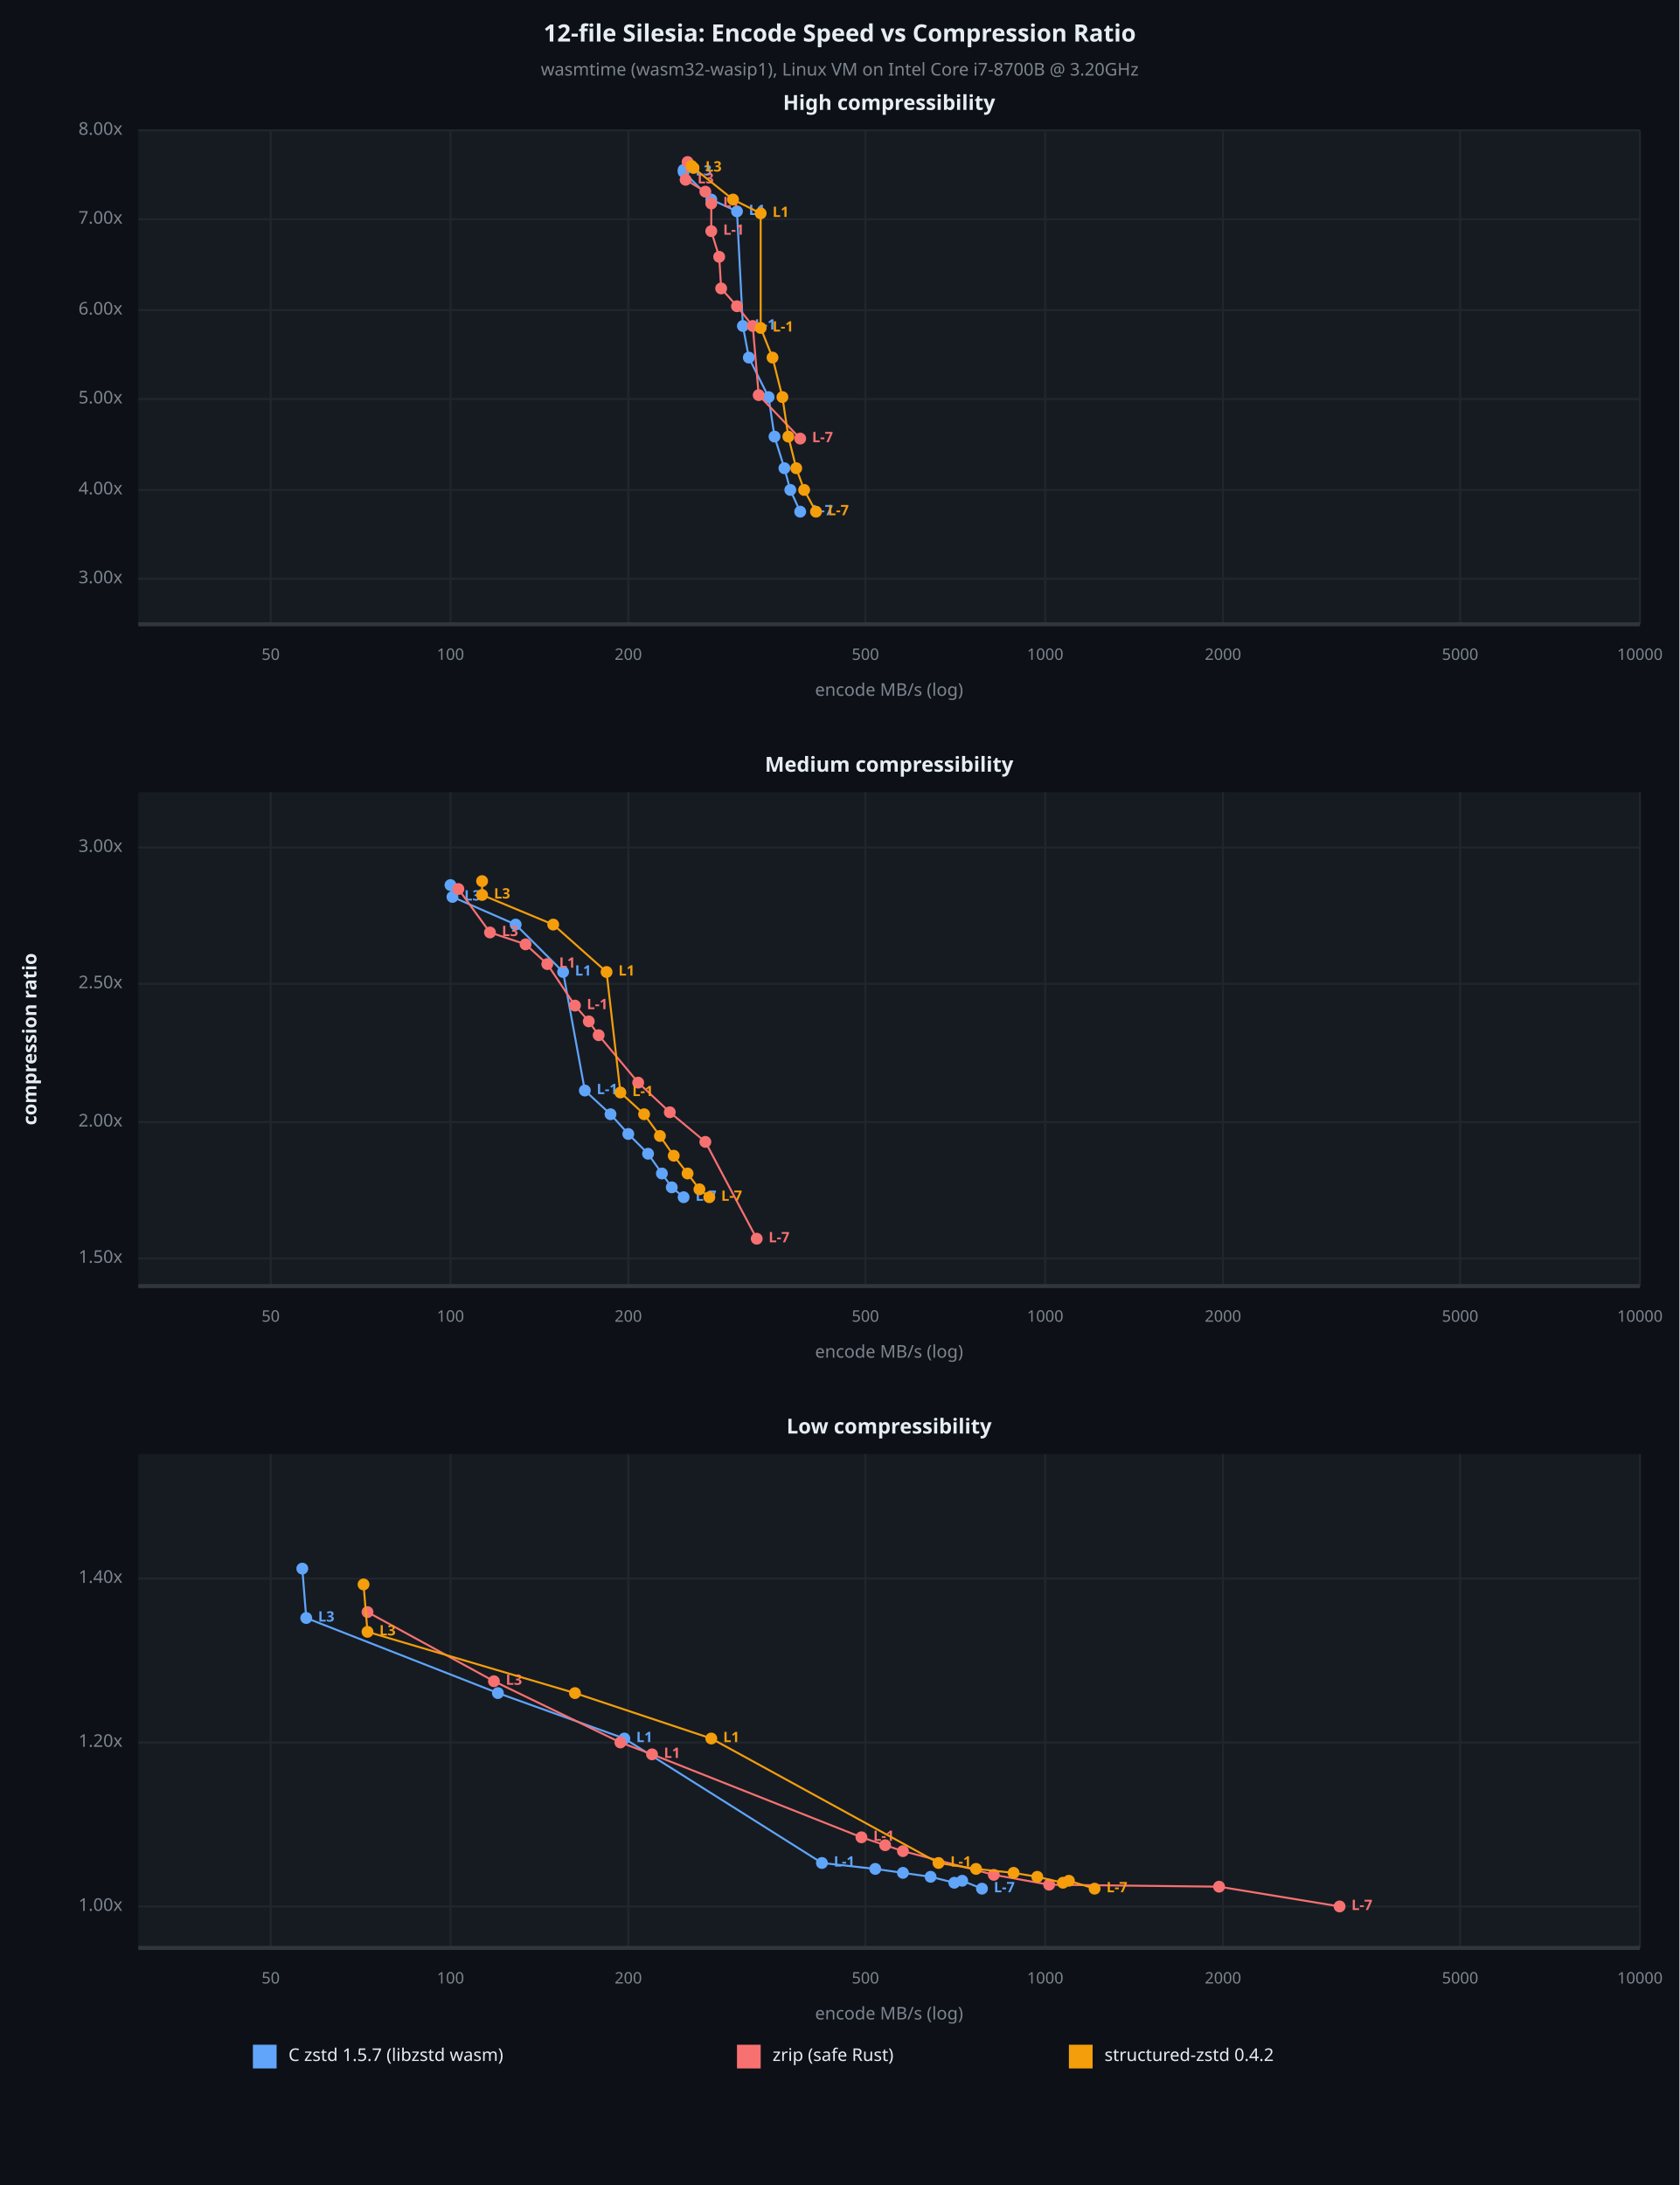
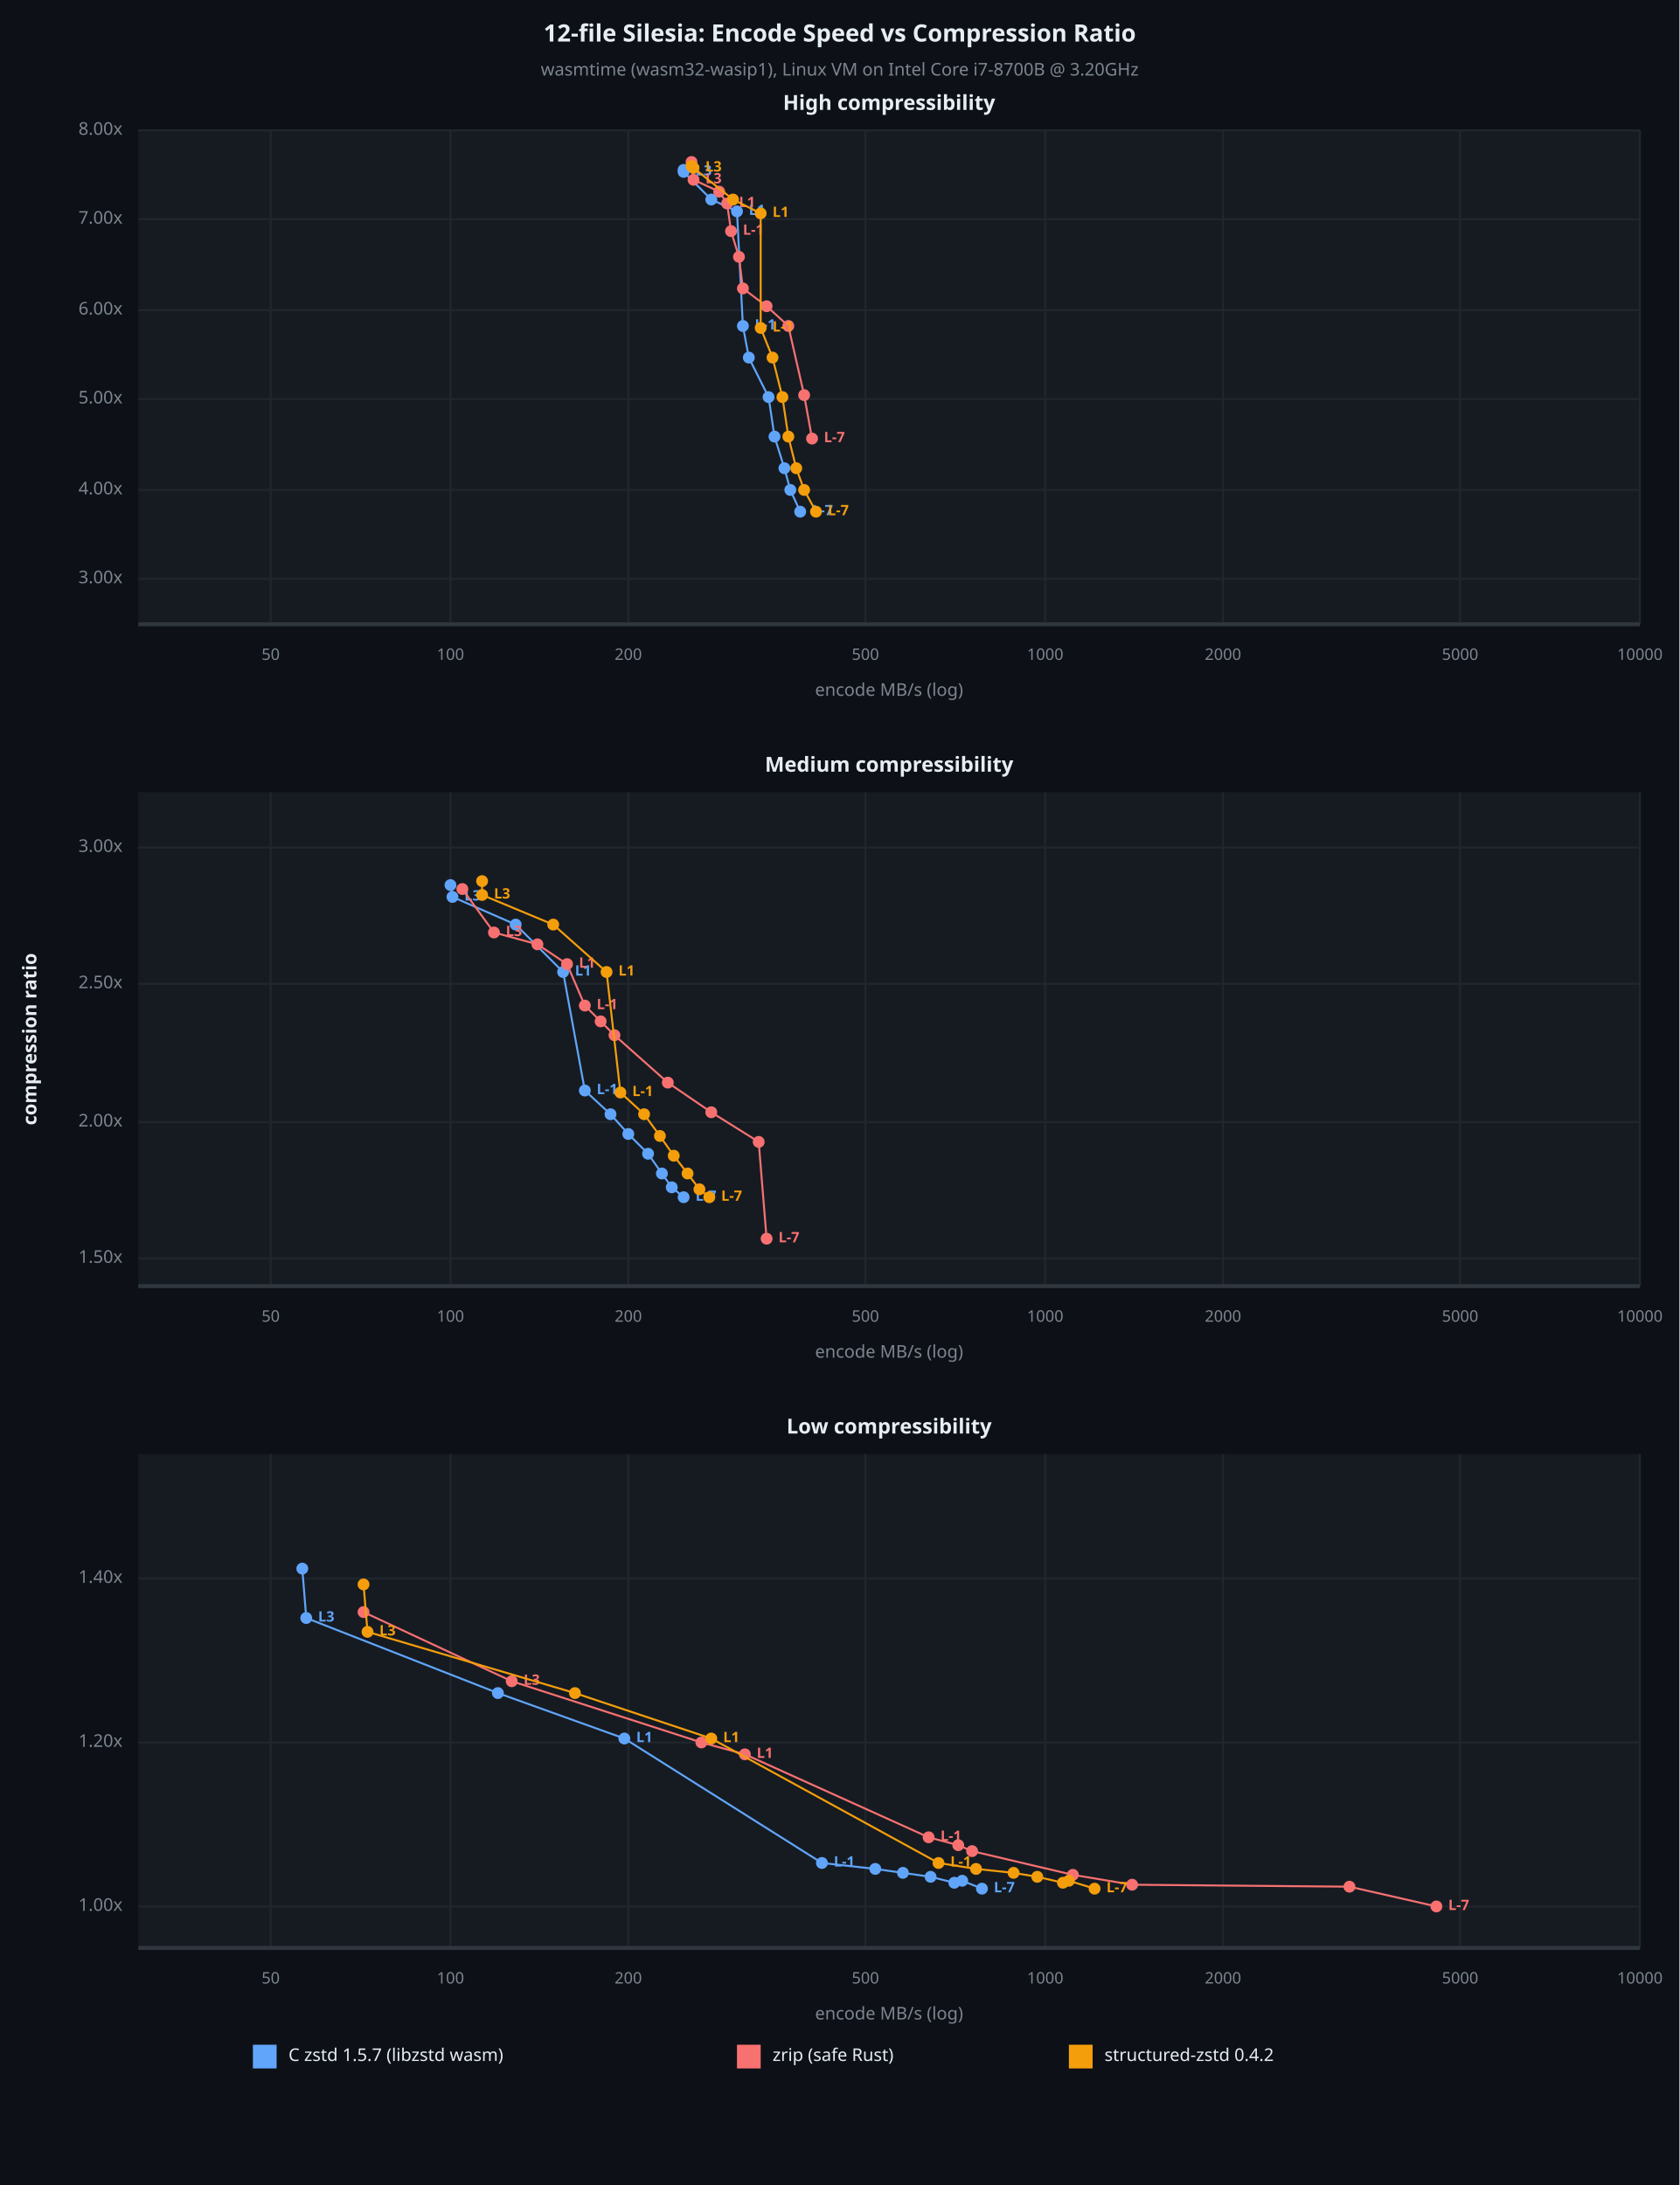
<svg xmlns="http://www.w3.org/2000/svg" viewBox="0 0 850 1106" font-family="system-ui, -apple-system, sans-serif">
  <rect x="0" y="0" width="850" height="1106" opacity="1" fill="#0D1117" stroke="none" />
  <text x="425" y="18" dy="0.5ex" text-anchor="middle" font-family="sans-serif" font-size="12.097" opacity="1" fill="#E6EDF3" font-weight="bold">
12-file Silesia: Encode Speed vs Compression Ratio
</text>
  <text x="425" y="36" dy="0.5ex" text-anchor="middle" font-family="sans-serif" font-size="8.871" opacity="1" fill="#7D8590">
wasmtime (wasm32-wasip1), Linux VM on Intel Core i7-8700B @ 3.20GHz
</text>
  <rect x="70" y="66" width="760" height="250" opacity="1" fill="#161B22" stroke="none" />
  <text x="450" y="53" dy="0.5ex" text-anchor="middle" font-family="sans-serif" font-size="10.484" opacity="1" fill="#E6EDF3" font-weight="bold">
High compressibility
</text>
  <polyline fill="none" opacity="1" stroke="#21262D" stroke-width="1" points="137,66 137,316 " />
  <text x="137" y="332" dy="0.5ex" text-anchor="middle" font-family="sans-serif" font-size="8.065" opacity="1" fill="#7D8590">
50
</text>
  <polyline fill="none" opacity="1" stroke="#21262D" stroke-width="1" points="228,66 228,316 " />
  <text x="228" y="332" dy="0.5ex" text-anchor="middle" font-family="sans-serif" font-size="8.065" opacity="1" fill="#7D8590">
100
</text>
  <polyline fill="none" opacity="1" stroke="#21262D" stroke-width="1" points="318,66 318,316 " />
  <text x="318" y="332" dy="0.5ex" text-anchor="middle" font-family="sans-serif" font-size="8.065" opacity="1" fill="#7D8590">
200
</text>
  <polyline fill="none" opacity="1" stroke="#21262D" stroke-width="1" points="438,66 438,316 " />
  <text x="438" y="332" dy="0.5ex" text-anchor="middle" font-family="sans-serif" font-size="8.065" opacity="1" fill="#7D8590">
500
</text>
  <polyline fill="none" opacity="1" stroke="#21262D" stroke-width="1" points="529,66 529,316 " />
  <text x="529" y="332" dy="0.5ex" text-anchor="middle" font-family="sans-serif" font-size="8.065" opacity="1" fill="#7D8590">
1000
</text>
  <polyline fill="none" opacity="1" stroke="#21262D" stroke-width="1" points="619,66 619,316 " />
  <text x="619" y="332" dy="0.5ex" text-anchor="middle" font-family="sans-serif" font-size="8.065" opacity="1" fill="#7D8590">
2000
</text>
  <polyline fill="none" opacity="1" stroke="#21262D" stroke-width="1" points="739,66 739,316 " />
  <text x="739" y="332" dy="0.5ex" text-anchor="middle" font-family="sans-serif" font-size="8.065" opacity="1" fill="#7D8590">
5000
</text>
  <polyline fill="none" opacity="1" stroke="#21262D" stroke-width="1" points="830,66 830,316 " />
  <text x="830" y="332" dy="0.5ex" text-anchor="middle" font-family="sans-serif" font-size="8.065" opacity="1" fill="#7D8590">
10000
</text>
  <polyline fill="none" opacity="1" stroke="#21262D" stroke-width="1" points="70,293 830,293 " />
  <text x="62" y="293" dy="0.5ex" text-anchor="end" font-family="sans-serif" font-size="8.871" opacity="1" fill="#7D8590">
3.00x
</text>
  <polyline fill="none" opacity="1" stroke="#21262D" stroke-width="1" points="70,248 830,248 " />
  <text x="62" y="248" dy="0.5ex" text-anchor="end" font-family="sans-serif" font-size="8.871" opacity="1" fill="#7D8590">
4.00x
</text>
  <polyline fill="none" opacity="1" stroke="#21262D" stroke-width="1" points="70,202 830,202 " />
  <text x="62" y="202" dy="0.5ex" text-anchor="end" font-family="sans-serif" font-size="8.871" opacity="1" fill="#7D8590">
5.00x
</text>
  <polyline fill="none" opacity="1" stroke="#21262D" stroke-width="1" points="70,157 830,157 " />
  <text x="62" y="157" dy="0.5ex" text-anchor="end" font-family="sans-serif" font-size="8.871" opacity="1" fill="#7D8590">
6.00x
</text>
  <polyline fill="none" opacity="1" stroke="#21262D" stroke-width="1" points="70,111 830,111 " />
  <text x="62" y="111" dy="0.5ex" text-anchor="end" font-family="sans-serif" font-size="8.871" opacity="1" fill="#7D8590">
7.00x
</text>
  <polyline fill="none" opacity="1" stroke="#21262D" stroke-width="1" points="70,66 830,66 " />
  <text x="62" y="66" dy="0.5ex" text-anchor="end" font-family="sans-serif" font-size="8.871" opacity="1" fill="#7D8590">
8.00x
</text>
  <polyline fill="none" opacity="1" stroke="#30363D" stroke-width="2" points="70,316 830,316 " />
  <polyline fill="none" opacity="1" stroke="#60A5FA" stroke-width="1" points="405,259 400,248 397,237 392,221 389,201 379,181 376,165 373,107 360,101 346,87 346,86 " />
  <circle cx="405" cy="259" r="3" opacity="1" fill="#60A5FA" stroke="none" stroke-width="1" />
  <text x="411" y="259" dy="0.5ex" text-anchor="start" font-family="sans-serif" font-size="7.258" opacity="1" fill="#60A5FA" font-weight="bold">
L-7
</text>
  <circle cx="400" cy="248" r="3" opacity="1" fill="#60A5FA" stroke="none" stroke-width="1" />
  <circle cx="397" cy="237" r="3" opacity="1" fill="#60A5FA" stroke="none" stroke-width="1" />
  <circle cx="392" cy="221" r="3" opacity="1" fill="#60A5FA" stroke="none" stroke-width="1" />
  <circle cx="389" cy="201" r="3" opacity="1" fill="#60A5FA" stroke="none" stroke-width="1" />
  <circle cx="379" cy="181" r="3" opacity="1" fill="#60A5FA" stroke="none" stroke-width="1" />
  <circle cx="376" cy="165" r="3" opacity="1" fill="#60A5FA" stroke="none" stroke-width="1" />
  <text x="382" y="165" dy="0.5ex" text-anchor="start" font-family="sans-serif" font-size="7.258" opacity="1" fill="#60A5FA" font-weight="bold">
L-1
</text>
  <circle cx="373" cy="107" r="3" opacity="1" fill="#60A5FA" stroke="none" stroke-width="1" />
  <text x="379" y="107" dy="0.5ex" text-anchor="start" font-family="sans-serif" font-size="7.258" opacity="1" fill="#60A5FA" font-weight="bold">
L1
</text>
  <circle cx="360" cy="101" r="3" opacity="1" fill="#60A5FA" stroke="none" stroke-width="1" />
  <circle cx="346" cy="87" r="3" opacity="1" fill="#60A5FA" stroke="none" stroke-width="1" />
  <text x="352" y="87" dy="0.5ex" text-anchor="start" font-family="sans-serif" font-size="7.258" opacity="1" fill="#60A5FA" font-weight="bold">
L3
</text>
  <circle cx="346" cy="86" r="3" opacity="1" fill="#60A5FA" stroke="none" stroke-width="1" />
-   <polyline fill="none" opacity="1" stroke="#F87171" stroke-width="1" points="405,222 384,200 381,165 373,155 365,146 364,130 360,117 360,103 357,97 347,91 348,82 " />
-   <circle cx="405" cy="222" r="3" opacity="1" fill="#F87171" stroke="none" stroke-width="1" />
-   <text x="411" y="222" dy="0.5ex" text-anchor="start" font-family="sans-serif" font-size="7.258" opacity="1" fill="#F87171" font-weight="bold">
- L-7
- </text>
-   <circle cx="384" cy="200" r="3" opacity="1" fill="#F87171" stroke="none" stroke-width="1" />
-   <circle cx="381" cy="165" r="3" opacity="1" fill="#F87171" stroke="none" stroke-width="1" />
-   <circle cx="373" cy="155" r="3" opacity="1" fill="#F87171" stroke="none" stroke-width="1" />
-   <circle cx="365" cy="146" r="3" opacity="1" fill="#F87171" stroke="none" stroke-width="1" />
-   <circle cx="364" cy="130" r="3" opacity="1" fill="#F87171" stroke="none" stroke-width="1" />
-   <circle cx="360" cy="117" r="3" opacity="1" fill="#F87171" stroke="none" stroke-width="1" />
-   <text x="366" y="117" dy="0.5ex" text-anchor="start" font-family="sans-serif" font-size="7.258" opacity="1" fill="#F87171" font-weight="bold">
- L-1
- </text>
-   <circle cx="360" cy="103" r="3" opacity="1" fill="#F87171" stroke="none" stroke-width="1" />
-   <text x="366" y="103" dy="0.5ex" text-anchor="start" font-family="sans-serif" font-size="7.258" opacity="1" fill="#F87171" font-weight="bold">
- L1
- </text>
-   <circle cx="357" cy="97" r="3" opacity="1" fill="#F87171" stroke="none" stroke-width="1" />
-   <circle cx="347" cy="91" r="3" opacity="1" fill="#F87171" stroke="none" stroke-width="1" />
-   <text x="353" y="91" dy="0.5ex" text-anchor="start" font-family="sans-serif" font-size="7.258" opacity="1" fill="#F87171" font-weight="bold">
- L3
- </text>
-   <circle cx="348" cy="82" r="3" opacity="1" fill="#F87171" stroke="none" stroke-width="1" />
+   <polyline fill="none" opacity="1" stroke="#F87171" stroke-width="1" points="411,222 407,200 399,165 388,155 376,146 374,130 370,117 368,103 364,97 351,91 350,82 " />
+   <circle cx="411" cy="222" r="3" opacity="1" fill="#F87171" stroke="none" stroke-width="1" />
+   <text x="417" y="222" dy="0.5ex" text-anchor="start" font-family="sans-serif" font-size="7.258" opacity="1" fill="#F87171" font-weight="bold">
+ L-7
+ </text>
+   <circle cx="407" cy="200" r="3" opacity="1" fill="#F87171" stroke="none" stroke-width="1" />
+   <circle cx="399" cy="165" r="3" opacity="1" fill="#F87171" stroke="none" stroke-width="1" />
+   <circle cx="388" cy="155" r="3" opacity="1" fill="#F87171" stroke="none" stroke-width="1" />
+   <circle cx="376" cy="146" r="3" opacity="1" fill="#F87171" stroke="none" stroke-width="1" />
+   <circle cx="374" cy="130" r="3" opacity="1" fill="#F87171" stroke="none" stroke-width="1" />
+   <circle cx="370" cy="117" r="3" opacity="1" fill="#F87171" stroke="none" stroke-width="1" />
+   <text x="376" y="117" dy="0.5ex" text-anchor="start" font-family="sans-serif" font-size="7.258" opacity="1" fill="#F87171" font-weight="bold">
+ L-1
+ </text>
+   <circle cx="368" cy="103" r="3" opacity="1" fill="#F87171" stroke="none" stroke-width="1" />
+   <text x="374" y="103" dy="0.5ex" text-anchor="start" font-family="sans-serif" font-size="7.258" opacity="1" fill="#F87171" font-weight="bold">
+ L1
+ </text>
+   <circle cx="364" cy="97" r="3" opacity="1" fill="#F87171" stroke="none" stroke-width="1" />
+   <circle cx="351" cy="91" r="3" opacity="1" fill="#F87171" stroke="none" stroke-width="1" />
+   <text x="357" y="91" dy="0.5ex" text-anchor="start" font-family="sans-serif" font-size="7.258" opacity="1" fill="#F87171" font-weight="bold">
+ L3
+ </text>
+   <circle cx="350" cy="82" r="3" opacity="1" fill="#F87171" stroke="none" stroke-width="1" />
  <polyline fill="none" opacity="1" stroke="#F59E0B" stroke-width="1" points="413,259 407,248 403,237 399,221 396,201 391,181 385,166 385,108 371,101 351,85 350,84 " />
  <circle cx="413" cy="259" r="3" opacity="1" fill="#F59E0B" stroke="none" stroke-width="1" />
  <text x="419" y="259" dy="0.5ex" text-anchor="start" font-family="sans-serif" font-size="7.258" opacity="1" fill="#F59E0B" font-weight="bold">
L-7
</text>
  <circle cx="407" cy="248" r="3" opacity="1" fill="#F59E0B" stroke="none" stroke-width="1" />
  <circle cx="403" cy="237" r="3" opacity="1" fill="#F59E0B" stroke="none" stroke-width="1" />
  <circle cx="399" cy="221" r="3" opacity="1" fill="#F59E0B" stroke="none" stroke-width="1" />
  <circle cx="396" cy="201" r="3" opacity="1" fill="#F59E0B" stroke="none" stroke-width="1" />
  <circle cx="391" cy="181" r="3" opacity="1" fill="#F59E0B" stroke="none" stroke-width="1" />
  <circle cx="385" cy="166" r="3" opacity="1" fill="#F59E0B" stroke="none" stroke-width="1" />
  <text x="391" y="166" dy="0.5ex" text-anchor="start" font-family="sans-serif" font-size="7.258" opacity="1" fill="#F59E0B" font-weight="bold">
L-1
</text>
  <circle cx="385" cy="108" r="3" opacity="1" fill="#F59E0B" stroke="none" stroke-width="1" />
  <text x="391" y="108" dy="0.5ex" text-anchor="start" font-family="sans-serif" font-size="7.258" opacity="1" fill="#F59E0B" font-weight="bold">
L1
</text>
  <circle cx="371" cy="101" r="3" opacity="1" fill="#F59E0B" stroke="none" stroke-width="1" />
  <circle cx="351" cy="85" r="3" opacity="1" fill="#F59E0B" stroke="none" stroke-width="1" />
  <text x="357" y="85" dy="0.5ex" text-anchor="start" font-family="sans-serif" font-size="7.258" opacity="1" fill="#F59E0B" font-weight="bold">
L3
</text>
  <circle cx="350" cy="84" r="3" opacity="1" fill="#F59E0B" stroke="none" stroke-width="1" />
  <text x="450" y="350" dy="0.5ex" text-anchor="middle" font-family="sans-serif" font-size="8.871" opacity="1" fill="#7D8590">
encode MB/s (log)
</text>
  <rect x="70" y="401" width="760" height="250" opacity="1" fill="#161B22" stroke="none" />
  <text x="450" y="388" dy="0.5ex" text-anchor="middle" font-family="sans-serif" font-size="10.484" opacity="1" fill="#E6EDF3" font-weight="bold">
Medium compressibility
</text>
  <polyline fill="none" opacity="1" stroke="#21262D" stroke-width="1" points="137,401 137,651 " />
  <text x="137" y="667" dy="0.5ex" text-anchor="middle" font-family="sans-serif" font-size="8.065" opacity="1" fill="#7D8590">
50
</text>
  <polyline fill="none" opacity="1" stroke="#21262D" stroke-width="1" points="228,401 228,651 " />
  <text x="228" y="667" dy="0.5ex" text-anchor="middle" font-family="sans-serif" font-size="8.065" opacity="1" fill="#7D8590">
100
</text>
  <polyline fill="none" opacity="1" stroke="#21262D" stroke-width="1" points="318,401 318,651 " />
  <text x="318" y="667" dy="0.5ex" text-anchor="middle" font-family="sans-serif" font-size="8.065" opacity="1" fill="#7D8590">
200
</text>
  <polyline fill="none" opacity="1" stroke="#21262D" stroke-width="1" points="438,401 438,651 " />
  <text x="438" y="667" dy="0.5ex" text-anchor="middle" font-family="sans-serif" font-size="8.065" opacity="1" fill="#7D8590">
500
</text>
  <polyline fill="none" opacity="1" stroke="#21262D" stroke-width="1" points="529,401 529,651 " />
  <text x="529" y="667" dy="0.5ex" text-anchor="middle" font-family="sans-serif" font-size="8.065" opacity="1" fill="#7D8590">
1000
</text>
  <polyline fill="none" opacity="1" stroke="#21262D" stroke-width="1" points="619,401 619,651 " />
  <text x="619" y="667" dy="0.5ex" text-anchor="middle" font-family="sans-serif" font-size="8.065" opacity="1" fill="#7D8590">
2000
</text>
  <polyline fill="none" opacity="1" stroke="#21262D" stroke-width="1" points="739,401 739,651 " />
  <text x="739" y="667" dy="0.5ex" text-anchor="middle" font-family="sans-serif" font-size="8.065" opacity="1" fill="#7D8590">
5000
</text>
  <polyline fill="none" opacity="1" stroke="#21262D" stroke-width="1" points="830,401 830,651 " />
  <text x="830" y="667" dy="0.5ex" text-anchor="middle" font-family="sans-serif" font-size="8.065" opacity="1" fill="#7D8590">
10000
</text>
  <polyline fill="none" opacity="1" stroke="#21262D" stroke-width="1" points="70,637 830,637 " />
  <text x="62" y="637" dy="0.5ex" text-anchor="end" font-family="sans-serif" font-size="8.871" opacity="1" fill="#7D8590">
1.50x
</text>
  <polyline fill="none" opacity="1" stroke="#21262D" stroke-width="1" points="70,568 830,568 " />
  <text x="62" y="568" dy="0.5ex" text-anchor="end" font-family="sans-serif" font-size="8.871" opacity="1" fill="#7D8590">
2.00x
</text>
  <polyline fill="none" opacity="1" stroke="#21262D" stroke-width="1" points="70,498 830,498 " />
  <text x="62" y="498" dy="0.5ex" text-anchor="end" font-family="sans-serif" font-size="8.871" opacity="1" fill="#7D8590">
2.50x
</text>
  <polyline fill="none" opacity="1" stroke="#21262D" stroke-width="1" points="70,429 830,429 " />
  <text x="62" y="429" dy="0.5ex" text-anchor="end" font-family="sans-serif" font-size="8.871" opacity="1" fill="#7D8590">
3.00x
</text>
  <polyline fill="none" opacity="1" stroke="#30363D" stroke-width="2" points="70,651 830,651 " />
  <polyline fill="none" opacity="1" stroke="#60A5FA" stroke-width="1" points="346,606 340,601 335,594 328,584 318,574 309,564 296,552 285,492 261,468 229,454 228,448 " />
  <circle cx="346" cy="606" r="3" opacity="1" fill="#60A5FA" stroke="none" stroke-width="1" />
  <text x="352" y="606" dy="0.5ex" text-anchor="start" font-family="sans-serif" font-size="7.258" opacity="1" fill="#60A5FA" font-weight="bold">
L-7
</text>
  <circle cx="340" cy="601" r="3" opacity="1" fill="#60A5FA" stroke="none" stroke-width="1" />
  <circle cx="335" cy="594" r="3" opacity="1" fill="#60A5FA" stroke="none" stroke-width="1" />
  <circle cx="328" cy="584" r="3" opacity="1" fill="#60A5FA" stroke="none" stroke-width="1" />
  <circle cx="318" cy="574" r="3" opacity="1" fill="#60A5FA" stroke="none" stroke-width="1" />
  <circle cx="309" cy="564" r="3" opacity="1" fill="#60A5FA" stroke="none" stroke-width="1" />
  <circle cx="296" cy="552" r="3" opacity="1" fill="#60A5FA" stroke="none" stroke-width="1" />
  <text x="302" y="552" dy="0.5ex" text-anchor="start" font-family="sans-serif" font-size="7.258" opacity="1" fill="#60A5FA" font-weight="bold">
L-1
</text>
  <circle cx="285" cy="492" r="3" opacity="1" fill="#60A5FA" stroke="none" stroke-width="1" />
  <text x="291" y="492" dy="0.5ex" text-anchor="start" font-family="sans-serif" font-size="7.258" opacity="1" fill="#60A5FA" font-weight="bold">
L1
</text>
  <circle cx="261" cy="468" r="3" opacity="1" fill="#60A5FA" stroke="none" stroke-width="1" />
  <circle cx="229" cy="454" r="3" opacity="1" fill="#60A5FA" stroke="none" stroke-width="1" />
  <text x="235" y="454" dy="0.5ex" text-anchor="start" font-family="sans-serif" font-size="7.258" opacity="1" fill="#60A5FA" font-weight="bold">
L3
</text>
  <circle cx="228" cy="448" r="3" opacity="1" fill="#60A5FA" stroke="none" stroke-width="1" />
-   <polyline fill="none" opacity="1" stroke="#F87171" stroke-width="1" points="383,627 357,578 339,563 323,548 303,524 298,517 291,509 277,488 266,478 248,472 232,450 " />
-   <circle cx="383" cy="627" r="3" opacity="1" fill="#F87171" stroke="none" stroke-width="1" />
-   <text x="389" y="627" dy="0.5ex" text-anchor="start" font-family="sans-serif" font-size="7.258" opacity="1" fill="#F87171" font-weight="bold">
- L-7
- </text>
-   <circle cx="357" cy="578" r="3" opacity="1" fill="#F87171" stroke="none" stroke-width="1" />
-   <circle cx="339" cy="563" r="3" opacity="1" fill="#F87171" stroke="none" stroke-width="1" />
-   <circle cx="323" cy="548" r="3" opacity="1" fill="#F87171" stroke="none" stroke-width="1" />
-   <circle cx="303" cy="524" r="3" opacity="1" fill="#F87171" stroke="none" stroke-width="1" />
-   <circle cx="298" cy="517" r="3" opacity="1" fill="#F87171" stroke="none" stroke-width="1" />
-   <circle cx="291" cy="509" r="3" opacity="1" fill="#F87171" stroke="none" stroke-width="1" />
-   <text x="297" y="509" dy="0.5ex" text-anchor="start" font-family="sans-serif" font-size="7.258" opacity="1" fill="#F87171" font-weight="bold">
- L-1
- </text>
-   <circle cx="277" cy="488" r="3" opacity="1" fill="#F87171" stroke="none" stroke-width="1" />
-   <text x="283" y="488" dy="0.5ex" text-anchor="start" font-family="sans-serif" font-size="7.258" opacity="1" fill="#F87171" font-weight="bold">
- L1
- </text>
-   <circle cx="266" cy="478" r="3" opacity="1" fill="#F87171" stroke="none" stroke-width="1" />
-   <circle cx="248" cy="472" r="3" opacity="1" fill="#F87171" stroke="none" stroke-width="1" />
-   <text x="254" y="472" dy="0.5ex" text-anchor="start" font-family="sans-serif" font-size="7.258" opacity="1" fill="#F87171" font-weight="bold">
- L3
- </text>
-   <circle cx="232" cy="450" r="3" opacity="1" fill="#F87171" stroke="none" stroke-width="1" />
+   <polyline fill="none" opacity="1" stroke="#F87171" stroke-width="1" points="388,627 384,578 360,563 338,548 311,524 304,517 296,509 287,488 272,478 250,472 234,450 " />
+   <circle cx="388" cy="627" r="3" opacity="1" fill="#F87171" stroke="none" stroke-width="1" />
+   <text x="394" y="627" dy="0.5ex" text-anchor="start" font-family="sans-serif" font-size="7.258" opacity="1" fill="#F87171" font-weight="bold">
+ L-7
+ </text>
+   <circle cx="384" cy="578" r="3" opacity="1" fill="#F87171" stroke="none" stroke-width="1" />
+   <circle cx="360" cy="563" r="3" opacity="1" fill="#F87171" stroke="none" stroke-width="1" />
+   <circle cx="338" cy="548" r="3" opacity="1" fill="#F87171" stroke="none" stroke-width="1" />
+   <circle cx="311" cy="524" r="3" opacity="1" fill="#F87171" stroke="none" stroke-width="1" />
+   <circle cx="304" cy="517" r="3" opacity="1" fill="#F87171" stroke="none" stroke-width="1" />
+   <circle cx="296" cy="509" r="3" opacity="1" fill="#F87171" stroke="none" stroke-width="1" />
+   <text x="302" y="509" dy="0.5ex" text-anchor="start" font-family="sans-serif" font-size="7.258" opacity="1" fill="#F87171" font-weight="bold">
+ L-1
+ </text>
+   <circle cx="287" cy="488" r="3" opacity="1" fill="#F87171" stroke="none" stroke-width="1" />
+   <text x="293" y="488" dy="0.5ex" text-anchor="start" font-family="sans-serif" font-size="7.258" opacity="1" fill="#F87171" font-weight="bold">
+ L1
+ </text>
+   <circle cx="272" cy="478" r="3" opacity="1" fill="#F87171" stroke="none" stroke-width="1" />
+   <circle cx="250" cy="472" r="3" opacity="1" fill="#F87171" stroke="none" stroke-width="1" />
+   <text x="256" y="472" dy="0.5ex" text-anchor="start" font-family="sans-serif" font-size="7.258" opacity="1" fill="#F87171" font-weight="bold">
+ L3
+ </text>
+   <circle cx="234" cy="450" r="3" opacity="1" fill="#F87171" stroke="none" stroke-width="1" />
  <polyline fill="none" opacity="1" stroke="#F59E0B" stroke-width="1" points="359,606 354,602 348,594 341,585 334,575 326,564 314,553 307,492 280,468 244,453 244,446 " />
  <circle cx="359" cy="606" r="3" opacity="1" fill="#F59E0B" stroke="none" stroke-width="1" />
  <text x="365" y="606" dy="0.5ex" text-anchor="start" font-family="sans-serif" font-size="7.258" opacity="1" fill="#F59E0B" font-weight="bold">
L-7
</text>
  <circle cx="354" cy="602" r="3" opacity="1" fill="#F59E0B" stroke="none" stroke-width="1" />
  <circle cx="348" cy="594" r="3" opacity="1" fill="#F59E0B" stroke="none" stroke-width="1" />
  <circle cx="341" cy="585" r="3" opacity="1" fill="#F59E0B" stroke="none" stroke-width="1" />
  <circle cx="334" cy="575" r="3" opacity="1" fill="#F59E0B" stroke="none" stroke-width="1" />
  <circle cx="326" cy="564" r="3" opacity="1" fill="#F59E0B" stroke="none" stroke-width="1" />
  <circle cx="314" cy="553" r="3" opacity="1" fill="#F59E0B" stroke="none" stroke-width="1" />
  <text x="320" y="553" dy="0.5ex" text-anchor="start" font-family="sans-serif" font-size="7.258" opacity="1" fill="#F59E0B" font-weight="bold">
L-1
</text>
  <circle cx="307" cy="492" r="3" opacity="1" fill="#F59E0B" stroke="none" stroke-width="1" />
  <text x="313" y="492" dy="0.5ex" text-anchor="start" font-family="sans-serif" font-size="7.258" opacity="1" fill="#F59E0B" font-weight="bold">
L1
</text>
  <circle cx="280" cy="468" r="3" opacity="1" fill="#F59E0B" stroke="none" stroke-width="1" />
  <circle cx="244" cy="453" r="3" opacity="1" fill="#F59E0B" stroke="none" stroke-width="1" />
  <text x="250" y="453" dy="0.5ex" text-anchor="start" font-family="sans-serif" font-size="7.258" opacity="1" fill="#F59E0B" font-weight="bold">
L3
</text>
  <circle cx="244" cy="446" r="3" opacity="1" fill="#F59E0B" stroke="none" stroke-width="1" />
  <text x="450" y="685" dy="0.5ex" text-anchor="middle" font-family="sans-serif" font-size="8.871" opacity="1" fill="#7D8590">
encode MB/s (log)
</text>
  <rect x="70" y="736" width="760" height="250" opacity="1" fill="#161B22" stroke="none" />
  <text x="450" y="723" dy="0.5ex" text-anchor="middle" font-family="sans-serif" font-size="10.484" opacity="1" fill="#E6EDF3" font-weight="bold">
Low compressibility
</text>
  <polyline fill="none" opacity="1" stroke="#21262D" stroke-width="1" points="137,736 137,986 " />
  <text x="137" y="1002" dy="0.5ex" text-anchor="middle" font-family="sans-serif" font-size="8.065" opacity="1" fill="#7D8590">
50
</text>
  <polyline fill="none" opacity="1" stroke="#21262D" stroke-width="1" points="228,736 228,986 " />
  <text x="228" y="1002" dy="0.5ex" text-anchor="middle" font-family="sans-serif" font-size="8.065" opacity="1" fill="#7D8590">
100
</text>
  <polyline fill="none" opacity="1" stroke="#21262D" stroke-width="1" points="318,736 318,986 " />
  <text x="318" y="1002" dy="0.5ex" text-anchor="middle" font-family="sans-serif" font-size="8.065" opacity="1" fill="#7D8590">
200
</text>
  <polyline fill="none" opacity="1" stroke="#21262D" stroke-width="1" points="438,736 438,986 " />
  <text x="438" y="1002" dy="0.5ex" text-anchor="middle" font-family="sans-serif" font-size="8.065" opacity="1" fill="#7D8590">
500
</text>
  <polyline fill="none" opacity="1" stroke="#21262D" stroke-width="1" points="529,736 529,986 " />
  <text x="529" y="1002" dy="0.5ex" text-anchor="middle" font-family="sans-serif" font-size="8.065" opacity="1" fill="#7D8590">
1000
</text>
  <polyline fill="none" opacity="1" stroke="#21262D" stroke-width="1" points="619,736 619,986 " />
  <text x="619" y="1002" dy="0.5ex" text-anchor="middle" font-family="sans-serif" font-size="8.065" opacity="1" fill="#7D8590">
2000
</text>
  <polyline fill="none" opacity="1" stroke="#21262D" stroke-width="1" points="739,736 739,986 " />
  <text x="739" y="1002" dy="0.5ex" text-anchor="middle" font-family="sans-serif" font-size="8.065" opacity="1" fill="#7D8590">
5000
</text>
  <polyline fill="none" opacity="1" stroke="#21262D" stroke-width="1" points="830,736 830,986 " />
  <text x="830" y="1002" dy="0.5ex" text-anchor="middle" font-family="sans-serif" font-size="8.065" opacity="1" fill="#7D8590">
10000
</text>
  <polyline fill="none" opacity="1" stroke="#21262D" stroke-width="1" points="70,965 830,965 " />
  <text x="62" y="965" dy="0.5ex" text-anchor="end" font-family="sans-serif" font-size="8.871" opacity="1" fill="#7D8590">
1.00x
</text>
  <polyline fill="none" opacity="1" stroke="#21262D" stroke-width="1" points="70,882 830,882 " />
  <text x="62" y="882" dy="0.5ex" text-anchor="end" font-family="sans-serif" font-size="8.871" opacity="1" fill="#7D8590">
1.20x
</text>
  <polyline fill="none" opacity="1" stroke="#21262D" stroke-width="1" points="70,799 830,799 " />
  <text x="62" y="799" dy="0.5ex" text-anchor="end" font-family="sans-serif" font-size="8.871" opacity="1" fill="#7D8590">
1.40x
</text>
  <polyline fill="none" opacity="1" stroke="#30363D" stroke-width="2" points="70,986 830,986 " />
  <polyline fill="none" opacity="1" stroke="#60A5FA" stroke-width="1" points="497,956 487,952 483,953 471,950 457,948 443,946 416,943 316,880 252,857 155,819 153,794 " />
  <circle cx="497" cy="956" r="3" opacity="1" fill="#60A5FA" stroke="none" stroke-width="1" />
  <text x="503" y="956" dy="0.5ex" text-anchor="start" font-family="sans-serif" font-size="7.258" opacity="1" fill="#60A5FA" font-weight="bold">
L-7
</text>
  <circle cx="487" cy="952" r="3" opacity="1" fill="#60A5FA" stroke="none" stroke-width="1" />
  <circle cx="483" cy="953" r="3" opacity="1" fill="#60A5FA" stroke="none" stroke-width="1" />
  <circle cx="471" cy="950" r="3" opacity="1" fill="#60A5FA" stroke="none" stroke-width="1" />
  <circle cx="457" cy="948" r="3" opacity="1" fill="#60A5FA" stroke="none" stroke-width="1" />
  <circle cx="443" cy="946" r="3" opacity="1" fill="#60A5FA" stroke="none" stroke-width="1" />
  <circle cx="416" cy="943" r="3" opacity="1" fill="#60A5FA" stroke="none" stroke-width="1" />
  <text x="422" y="943" dy="0.5ex" text-anchor="start" font-family="sans-serif" font-size="7.258" opacity="1" fill="#60A5FA" font-weight="bold">
L-1
</text>
  <circle cx="316" cy="880" r="3" opacity="1" fill="#60A5FA" stroke="none" stroke-width="1" />
  <text x="322" y="880" dy="0.5ex" text-anchor="start" font-family="sans-serif" font-size="7.258" opacity="1" fill="#60A5FA" font-weight="bold">
L1
</text>
  <circle cx="252" cy="857" r="3" opacity="1" fill="#60A5FA" stroke="none" stroke-width="1" />
  <circle cx="155" cy="819" r="3" opacity="1" fill="#60A5FA" stroke="none" stroke-width="1" />
  <text x="161" y="819" dy="0.5ex" text-anchor="start" font-family="sans-serif" font-size="7.258" opacity="1" fill="#60A5FA" font-weight="bold">
L3
</text>
  <circle cx="153" cy="794" r="3" opacity="1" fill="#60A5FA" stroke="none" stroke-width="1" />
-   <polyline fill="none" opacity="1" stroke="#F87171" stroke-width="1" points="678,965 617,955 531,954 503,949 457,937 448,934 436,930 330,888 314,882 250,851 186,816 " />
-   <circle cx="678" cy="965" r="3" opacity="1" fill="#F87171" stroke="none" stroke-width="1" />
-   <text x="684" y="965" dy="0.5ex" text-anchor="start" font-family="sans-serif" font-size="7.258" opacity="1" fill="#F87171" font-weight="bold">
- L-7
- </text>
-   <circle cx="617" cy="955" r="3" opacity="1" fill="#F87171" stroke="none" stroke-width="1" />
-   <circle cx="531" cy="954" r="3" opacity="1" fill="#F87171" stroke="none" stroke-width="1" />
-   <circle cx="503" cy="949" r="3" opacity="1" fill="#F87171" stroke="none" stroke-width="1" />
-   <circle cx="457" cy="937" r="3" opacity="1" fill="#F87171" stroke="none" stroke-width="1" />
-   <circle cx="448" cy="934" r="3" opacity="1" fill="#F87171" stroke="none" stroke-width="1" />
-   <circle cx="436" cy="930" r="3" opacity="1" fill="#F87171" stroke="none" stroke-width="1" />
-   <text x="442" y="930" dy="0.5ex" text-anchor="start" font-family="sans-serif" font-size="7.258" opacity="1" fill="#F87171" font-weight="bold">
- L-1
- </text>
-   <circle cx="330" cy="888" r="3" opacity="1" fill="#F87171" stroke="none" stroke-width="1" />
-   <text x="336" y="888" dy="0.5ex" text-anchor="start" font-family="sans-serif" font-size="7.258" opacity="1" fill="#F87171" font-weight="bold">
- L1
- </text>
-   <circle cx="314" cy="882" r="3" opacity="1" fill="#F87171" stroke="none" stroke-width="1" />
-   <circle cx="250" cy="851" r="3" opacity="1" fill="#F87171" stroke="none" stroke-width="1" />
-   <text x="256" y="851" dy="0.5ex" text-anchor="start" font-family="sans-serif" font-size="7.258" opacity="1" fill="#F87171" font-weight="bold">
- L3
- </text>
-   <circle cx="186" cy="816" r="3" opacity="1" fill="#F87171" stroke="none" stroke-width="1" />
+   <polyline fill="none" opacity="1" stroke="#F87171" stroke-width="1" points="727,965 683,955 573,954 543,949 492,937 485,934 470,930 377,888 355,882 259,851 184,816 " />
+   <circle cx="727" cy="965" r="3" opacity="1" fill="#F87171" stroke="none" stroke-width="1" />
+   <text x="733" y="965" dy="0.5ex" text-anchor="start" font-family="sans-serif" font-size="7.258" opacity="1" fill="#F87171" font-weight="bold">
+ L-7
+ </text>
+   <circle cx="683" cy="955" r="3" opacity="1" fill="#F87171" stroke="none" stroke-width="1" />
+   <circle cx="573" cy="954" r="3" opacity="1" fill="#F87171" stroke="none" stroke-width="1" />
+   <circle cx="543" cy="949" r="3" opacity="1" fill="#F87171" stroke="none" stroke-width="1" />
+   <circle cx="492" cy="937" r="3" opacity="1" fill="#F87171" stroke="none" stroke-width="1" />
+   <circle cx="485" cy="934" r="3" opacity="1" fill="#F87171" stroke="none" stroke-width="1" />
+   <circle cx="470" cy="930" r="3" opacity="1" fill="#F87171" stroke="none" stroke-width="1" />
+   <text x="476" y="930" dy="0.5ex" text-anchor="start" font-family="sans-serif" font-size="7.258" opacity="1" fill="#F87171" font-weight="bold">
+ L-1
+ </text>
+   <circle cx="377" cy="888" r="3" opacity="1" fill="#F87171" stroke="none" stroke-width="1" />
+   <text x="383" y="888" dy="0.5ex" text-anchor="start" font-family="sans-serif" font-size="7.258" opacity="1" fill="#F87171" font-weight="bold">
+ L1
+ </text>
+   <circle cx="355" cy="882" r="3" opacity="1" fill="#F87171" stroke="none" stroke-width="1" />
+   <circle cx="259" cy="851" r="3" opacity="1" fill="#F87171" stroke="none" stroke-width="1" />
+   <text x="265" y="851" dy="0.5ex" text-anchor="start" font-family="sans-serif" font-size="7.258" opacity="1" fill="#F87171" font-weight="bold">
+ L3
+ </text>
+   <circle cx="184" cy="816" r="3" opacity="1" fill="#F87171" stroke="none" stroke-width="1" />
  <polyline fill="none" opacity="1" stroke="#F59E0B" stroke-width="1" points="554,956 541,952 538,953 525,950 513,948 494,946 475,943 360,880 291,857 186,826 184,802 " />
  <circle cx="554" cy="956" r="3" opacity="1" fill="#F59E0B" stroke="none" stroke-width="1" />
  <text x="560" y="956" dy="0.5ex" text-anchor="start" font-family="sans-serif" font-size="7.258" opacity="1" fill="#F59E0B" font-weight="bold">
L-7
</text>
  <circle cx="541" cy="952" r="3" opacity="1" fill="#F59E0B" stroke="none" stroke-width="1" />
  <circle cx="538" cy="953" r="3" opacity="1" fill="#F59E0B" stroke="none" stroke-width="1" />
  <circle cx="525" cy="950" r="3" opacity="1" fill="#F59E0B" stroke="none" stroke-width="1" />
  <circle cx="513" cy="948" r="3" opacity="1" fill="#F59E0B" stroke="none" stroke-width="1" />
  <circle cx="494" cy="946" r="3" opacity="1" fill="#F59E0B" stroke="none" stroke-width="1" />
  <circle cx="475" cy="943" r="3" opacity="1" fill="#F59E0B" stroke="none" stroke-width="1" />
  <text x="481" y="943" dy="0.5ex" text-anchor="start" font-family="sans-serif" font-size="7.258" opacity="1" fill="#F59E0B" font-weight="bold">
L-1
</text>
  <circle cx="360" cy="880" r="3" opacity="1" fill="#F59E0B" stroke="none" stroke-width="1" />
  <text x="366" y="880" dy="0.5ex" text-anchor="start" font-family="sans-serif" font-size="7.258" opacity="1" fill="#F59E0B" font-weight="bold">
L1
</text>
  <circle cx="291" cy="857" r="3" opacity="1" fill="#F59E0B" stroke="none" stroke-width="1" />
  <circle cx="186" cy="826" r="3" opacity="1" fill="#F59E0B" stroke="none" stroke-width="1" />
  <text x="192" y="826" dy="0.5ex" text-anchor="start" font-family="sans-serif" font-size="7.258" opacity="1" fill="#F59E0B" font-weight="bold">
L3
</text>
  <circle cx="184" cy="802" r="3" opacity="1" fill="#F59E0B" stroke="none" stroke-width="1" />
  <text x="450" y="1020" dy="0.5ex" text-anchor="middle" font-family="sans-serif" font-size="8.871" opacity="1" fill="#7D8590">
encode MB/s (log)
</text>
  <text x="16" y="526" dy="0.5ex" text-anchor="middle" font-family="sans-serif" font-size="9.677" opacity="1" fill="#E6EDF3" font-weight="bold" transform="rotate(270, 16, 526)">
compression ratio
</text>
  <rect x="128" y="1035" width="12" height="12" opacity="1" fill="#60A5FA" stroke="none" />
  <text x="146" y="1041" dy="0.5ex" text-anchor="start" font-family="sans-serif" font-size="8.871" opacity="1" fill="#E6EDF3">
C zstd 1.5.7 (libzstd wasm)
</text>
  <rect x="373" y="1035" width="12" height="12" opacity="1" fill="#F87171" stroke="none" />
  <text x="391" y="1041" dy="0.5ex" text-anchor="start" font-family="sans-serif" font-size="8.871" opacity="1" fill="#E6EDF3">
zrip (safe Rust)
</text>
  <rect x="541" y="1035" width="12" height="12" opacity="1" fill="#F59E0B" stroke="none" />
  <text x="559" y="1041" dy="0.5ex" text-anchor="start" font-family="sans-serif" font-size="8.871" opacity="1" fill="#E6EDF3">
structured-zstd 0.4.2
</text>
</svg>
